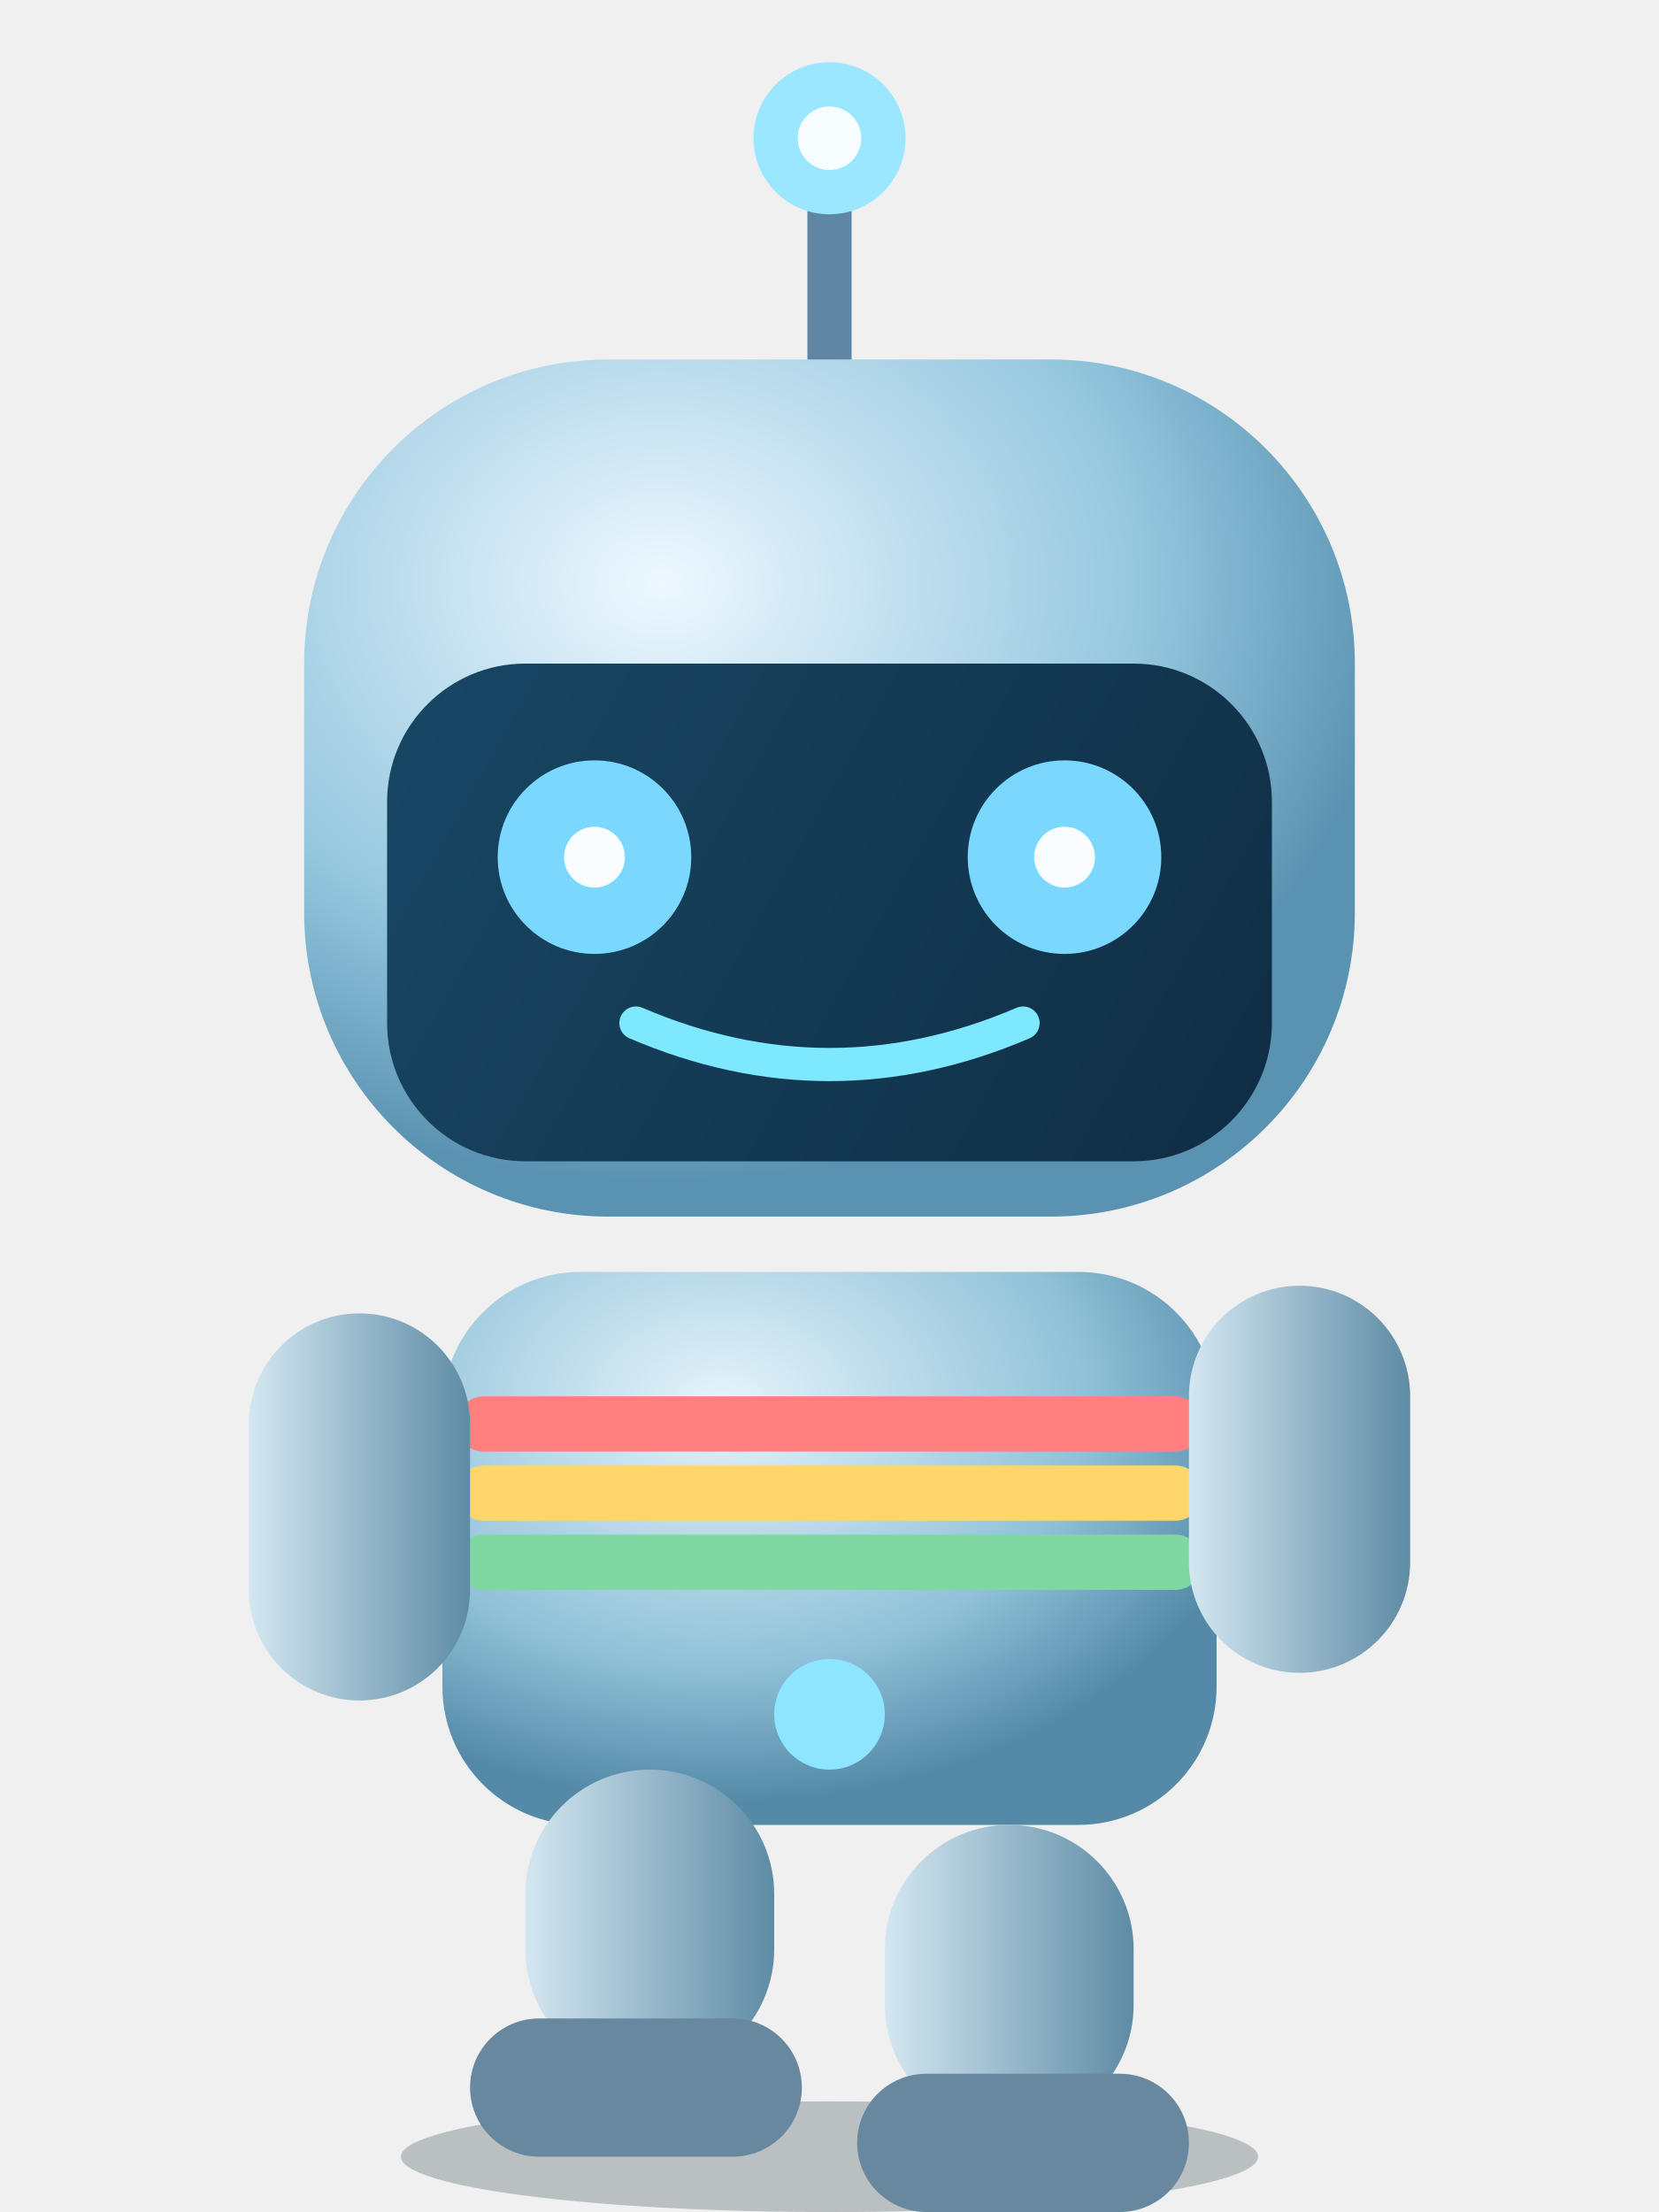
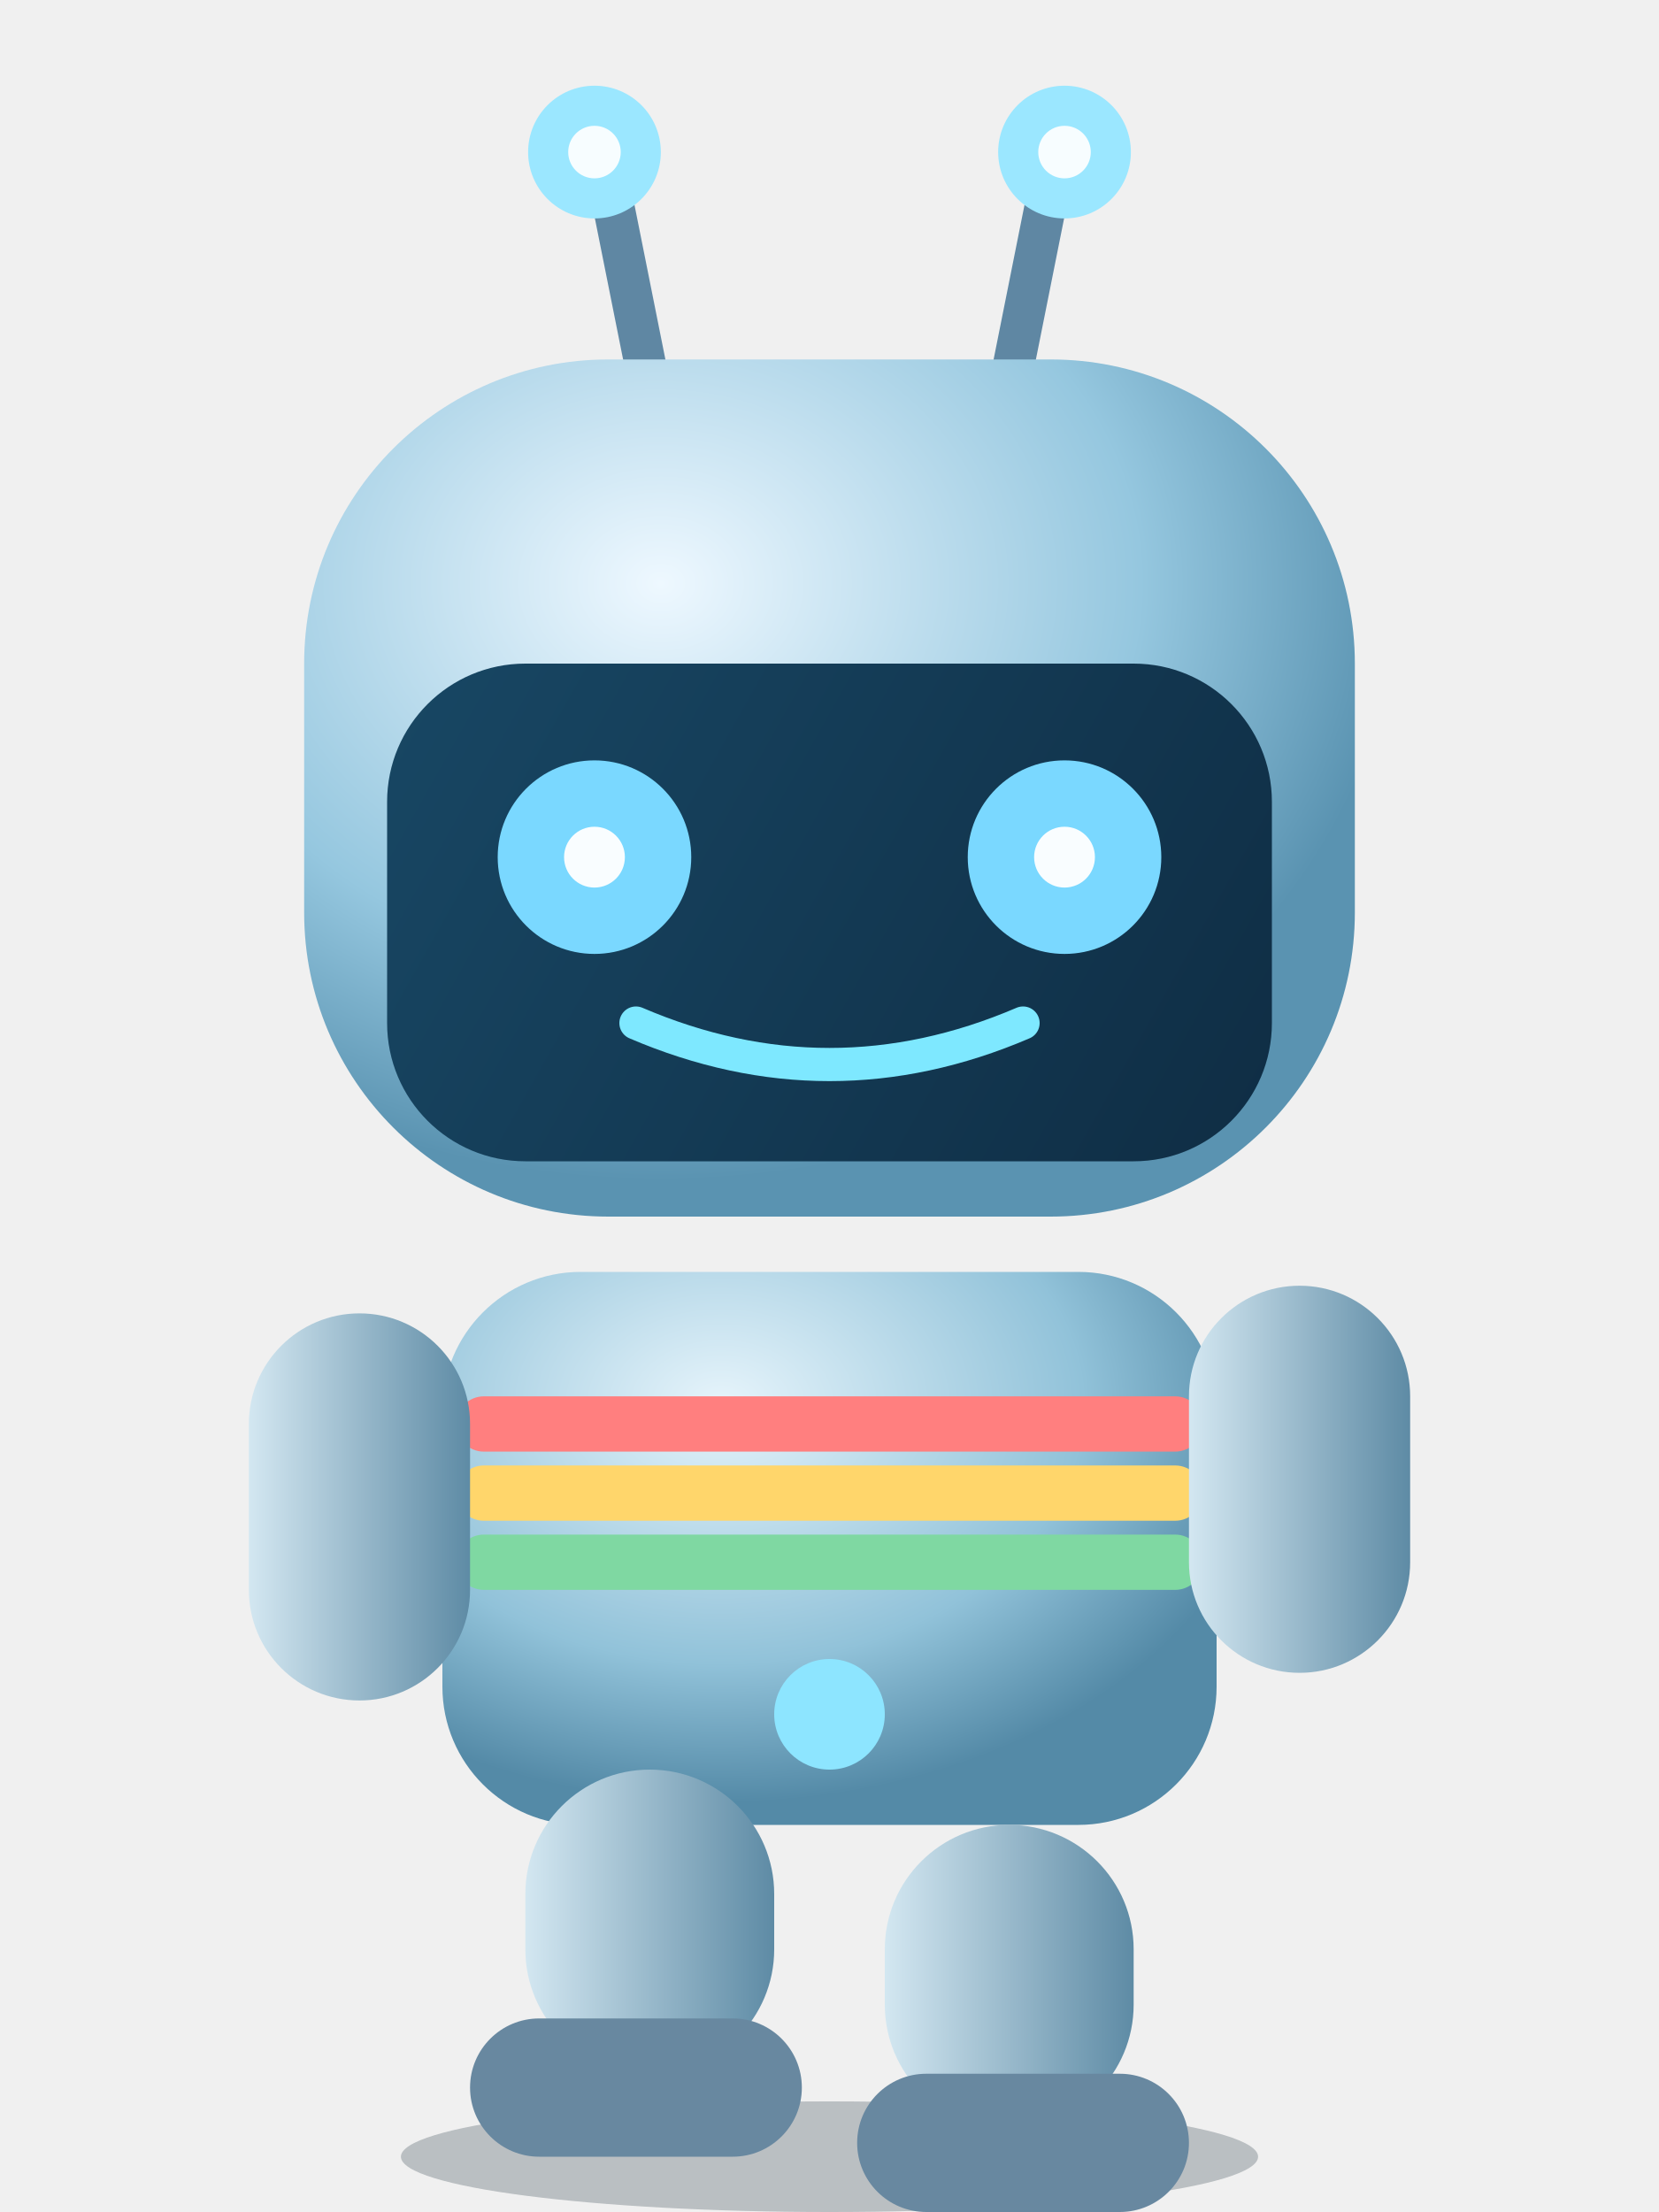
<svg xmlns="http://www.w3.org/2000/svg" width="120" height="160" viewBox="0 0 120 160" fill="none">
  <defs>
    <radialGradient id="head" cx="34%" cy="26%" r="70%">
      <stop offset="0%" stop-color="#eef8ff" />
      <stop offset="65%" stop-color="#95c7df" />
      <stop offset="100%" stop-color="#5a93b1" />
    </radialGradient>
    <radialGradient id="body" cx="36%" cy="24%" r="72%">
      <stop offset="0%" stop-color="#e6f4fb" />
      <stop offset="65%" stop-color="#91c2d9" />
      <stop offset="100%" stop-color="#548aa7" />
    </radialGradient>
    <linearGradient id="visor" x1="28" y1="48" x2="92" y2="84" gradientUnits="userSpaceOnUse">
      <stop offset="0%" stop-color="#184764" />
      <stop offset="100%" stop-color="#0f2d44" />
    </linearGradient>
    <linearGradient id="limb" x1="0" y1="0" x2="1" y2="0">
      <stop offset="0%" stop-color="#d3e7f1" />
      <stop offset="100%" stop-color="#5e8ba5" />
    </linearGradient>
  </defs>
  <ellipse cx="60" cy="156" rx="31" ry="4" fill="#102331" fill-opacity="0.24" />
  <g>
-     <path d="M60 26 L60 12" stroke="#5f87a3" stroke-width="3.2" stroke-linecap="round" />
-     <circle cx="60" cy="10" r="5.5" fill="#9be7ff" />
-     <circle cx="60" cy="10" r="2.3" fill="#ffffff" fill-opacity="0.92" />
+     <path d="M47 28 L44 13" stroke="#5f87a3" stroke-width="3" stroke-linecap="round" />
+     <path d="M73 28 L76 13" stroke="#5f87a3" stroke-width="3" stroke-linecap="round" />
+     <circle cx="43" cy="11" r="4.8" fill="#9be7ff" />
+     <circle cx="77" cy="11" r="4.8" fill="#9be7ff" />
+     <circle cx="43" cy="11" r="1.9" fill="#ffffff" fill-opacity="0.92" />
+     <circle cx="77" cy="11" r="1.9" fill="#ffffff" fill-opacity="0.92" />
    <rect x="22" y="26" width="76" height="62" rx="22" fill="url(#head)" />
    <rect x="28" y="48" width="64" height="36" rx="10" fill="url(#visor)" />
    <circle cx="43" cy="62" r="7" fill="#7ad8ff" />
    <circle cx="43" cy="62" r="2.2" fill="#ffffff" fill-opacity="0.95" />
    <circle cx="77" cy="62" r="7" fill="#7ad8ff" />
    <circle cx="77" cy="62" r="2.2" fill="#ffffff" fill-opacity="0.95" />
    <path d="M46 74 Q60 80 74 74" stroke="#7ee8ff" stroke-width="2.4" stroke-linecap="round" />
    <rect x="32" y="92" width="56" height="40" rx="10" fill="url(#body)" />
    <rect x="33" y="101" width="54" height="4" rx="2" fill="#ff7f7f" />
    <rect x="33" y="106" width="54" height="4" rx="2" fill="#ffd66b" />
    <rect x="33" y="111" width="54" height="4" rx="2" fill="#7fd8a2" />
    <circle cx="60" cy="124" r="4" fill="#8de5ff" />
    <rect x="18" y="95" width="16" height="28" rx="8" fill="url(#limb)" />
    <rect x="86" y="93" width="16" height="28" rx="8" fill="url(#limb)" />
    <rect x="38" y="128" width="18" height="22" rx="9" fill="url(#limb)" />
    <rect x="64" y="132" width="18" height="22" rx="9" fill="url(#limb)" />
    <rect x="34" y="146" width="24" height="10" rx="5" fill="#6888a0" />
    <rect x="62" y="150" width="24" height="10" rx="5" fill="#6888a0" />
  </g>
</svg>
